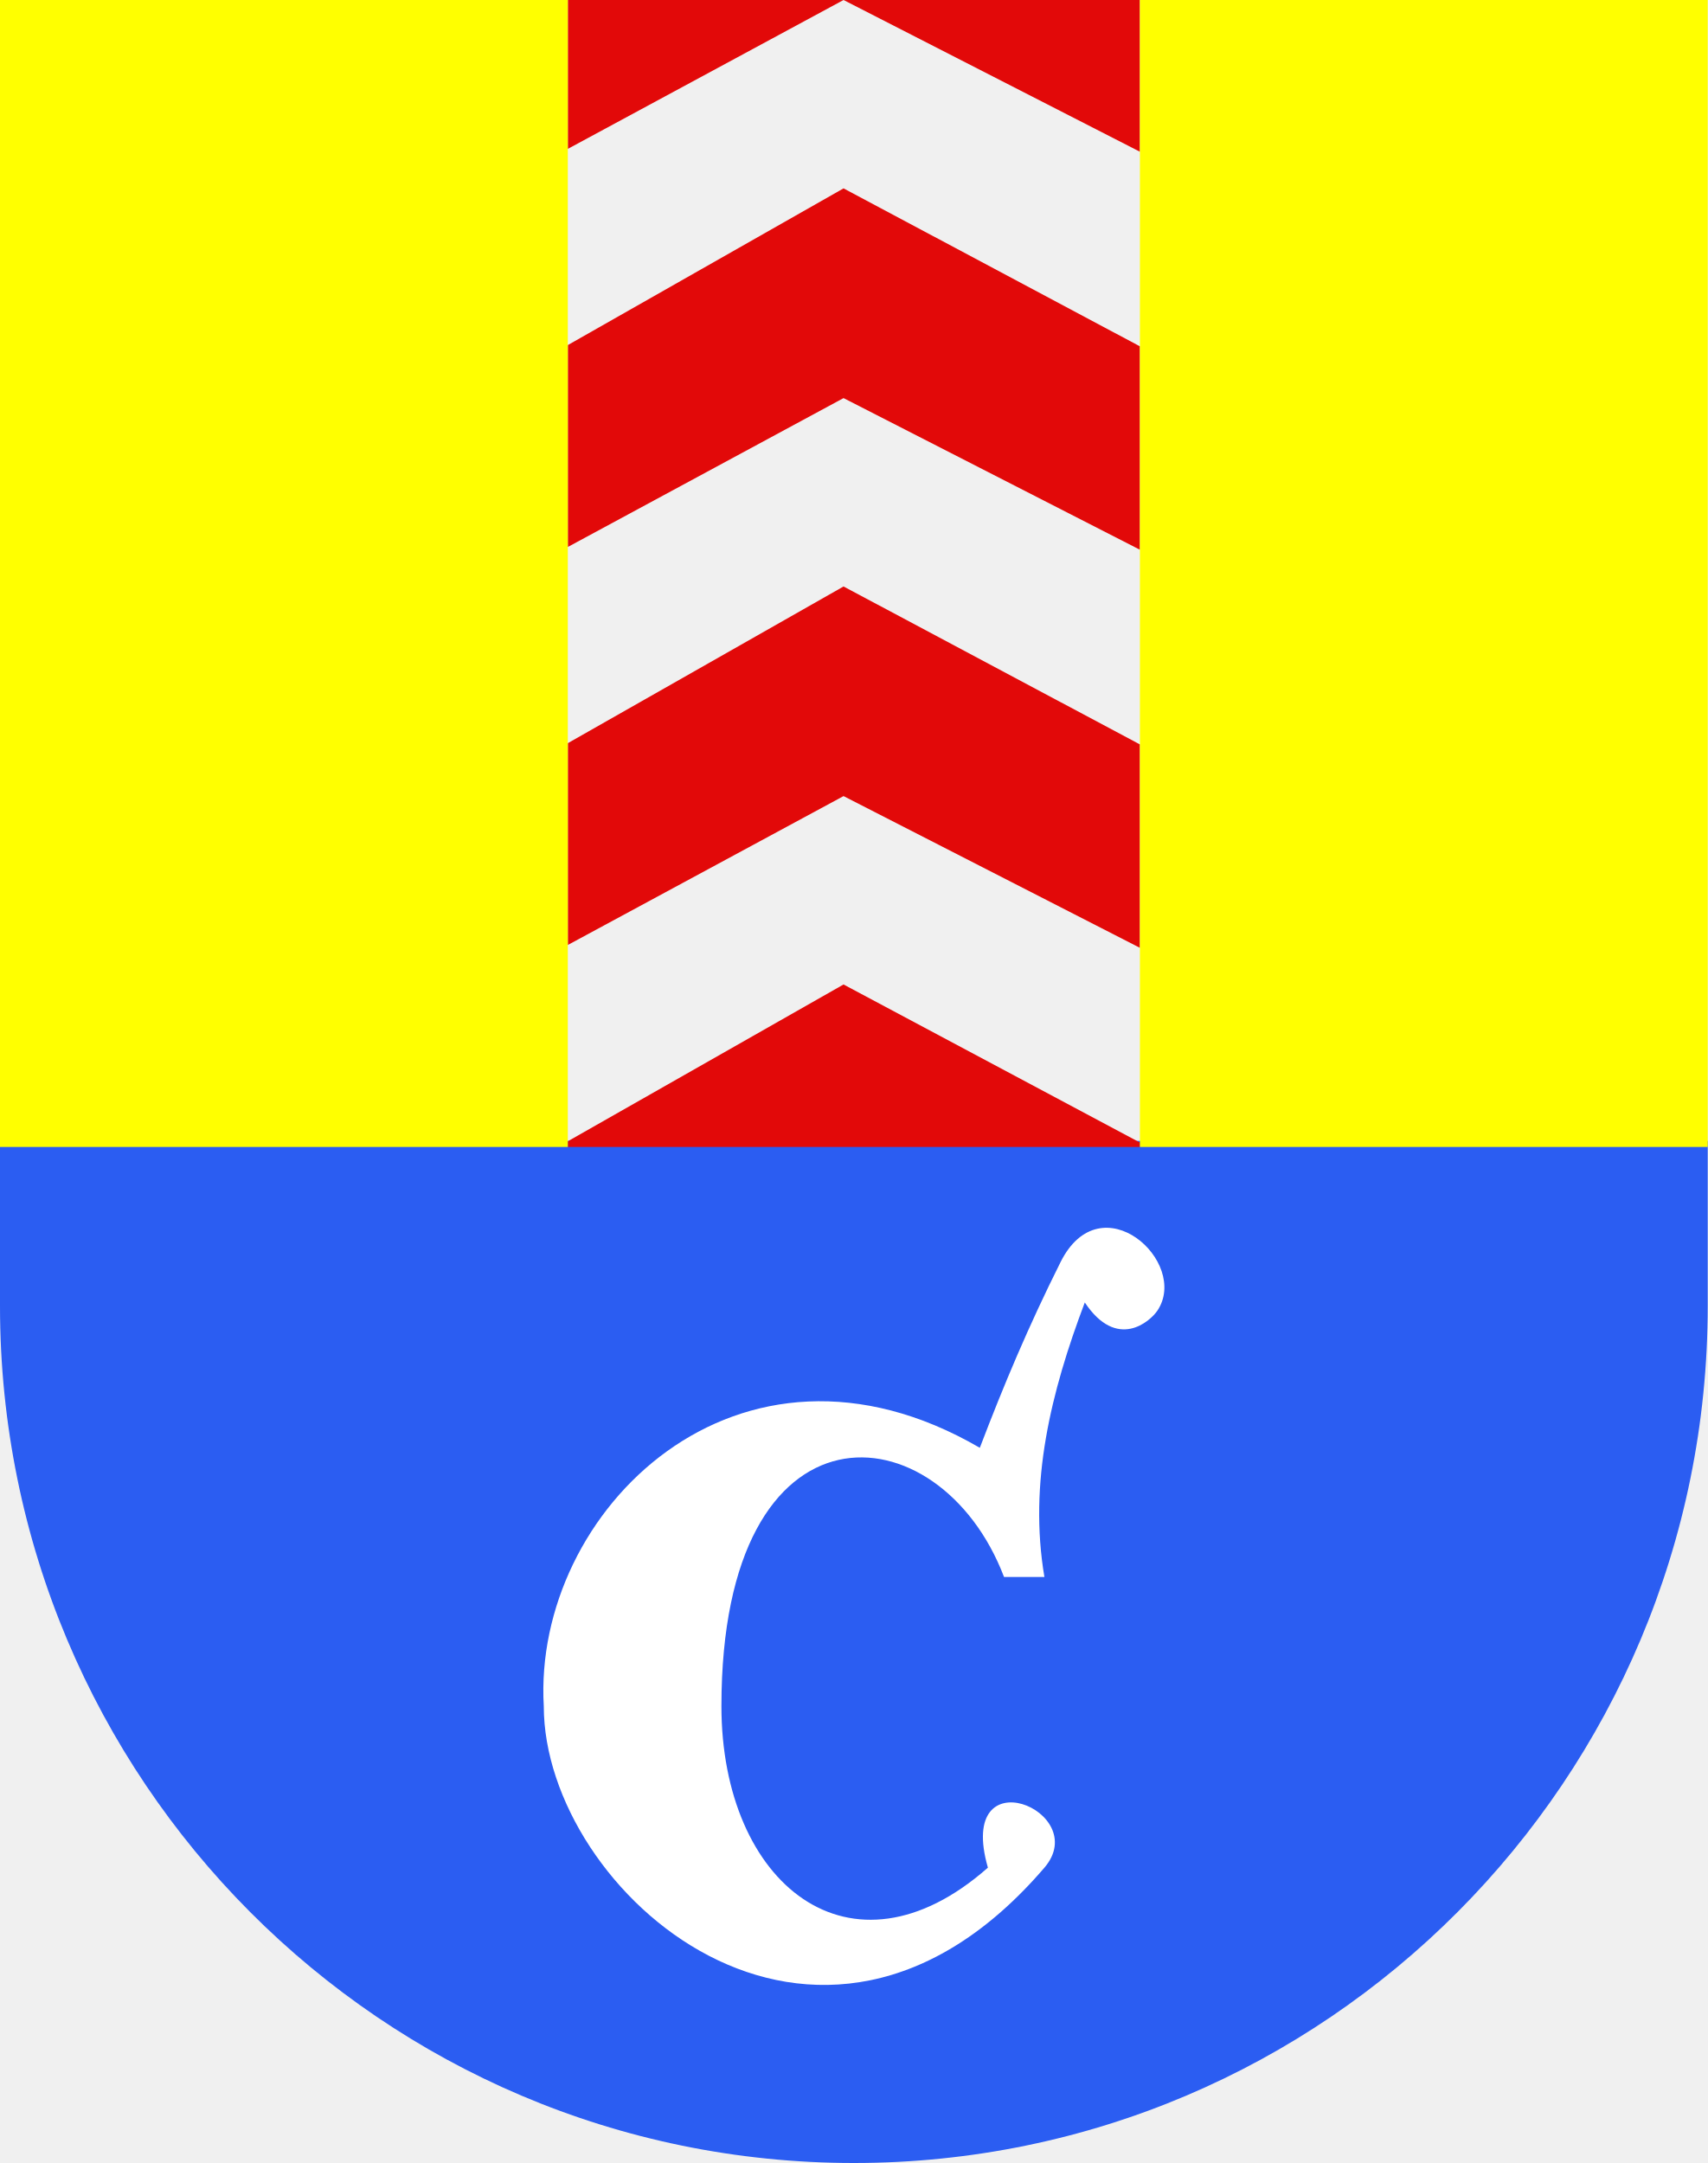
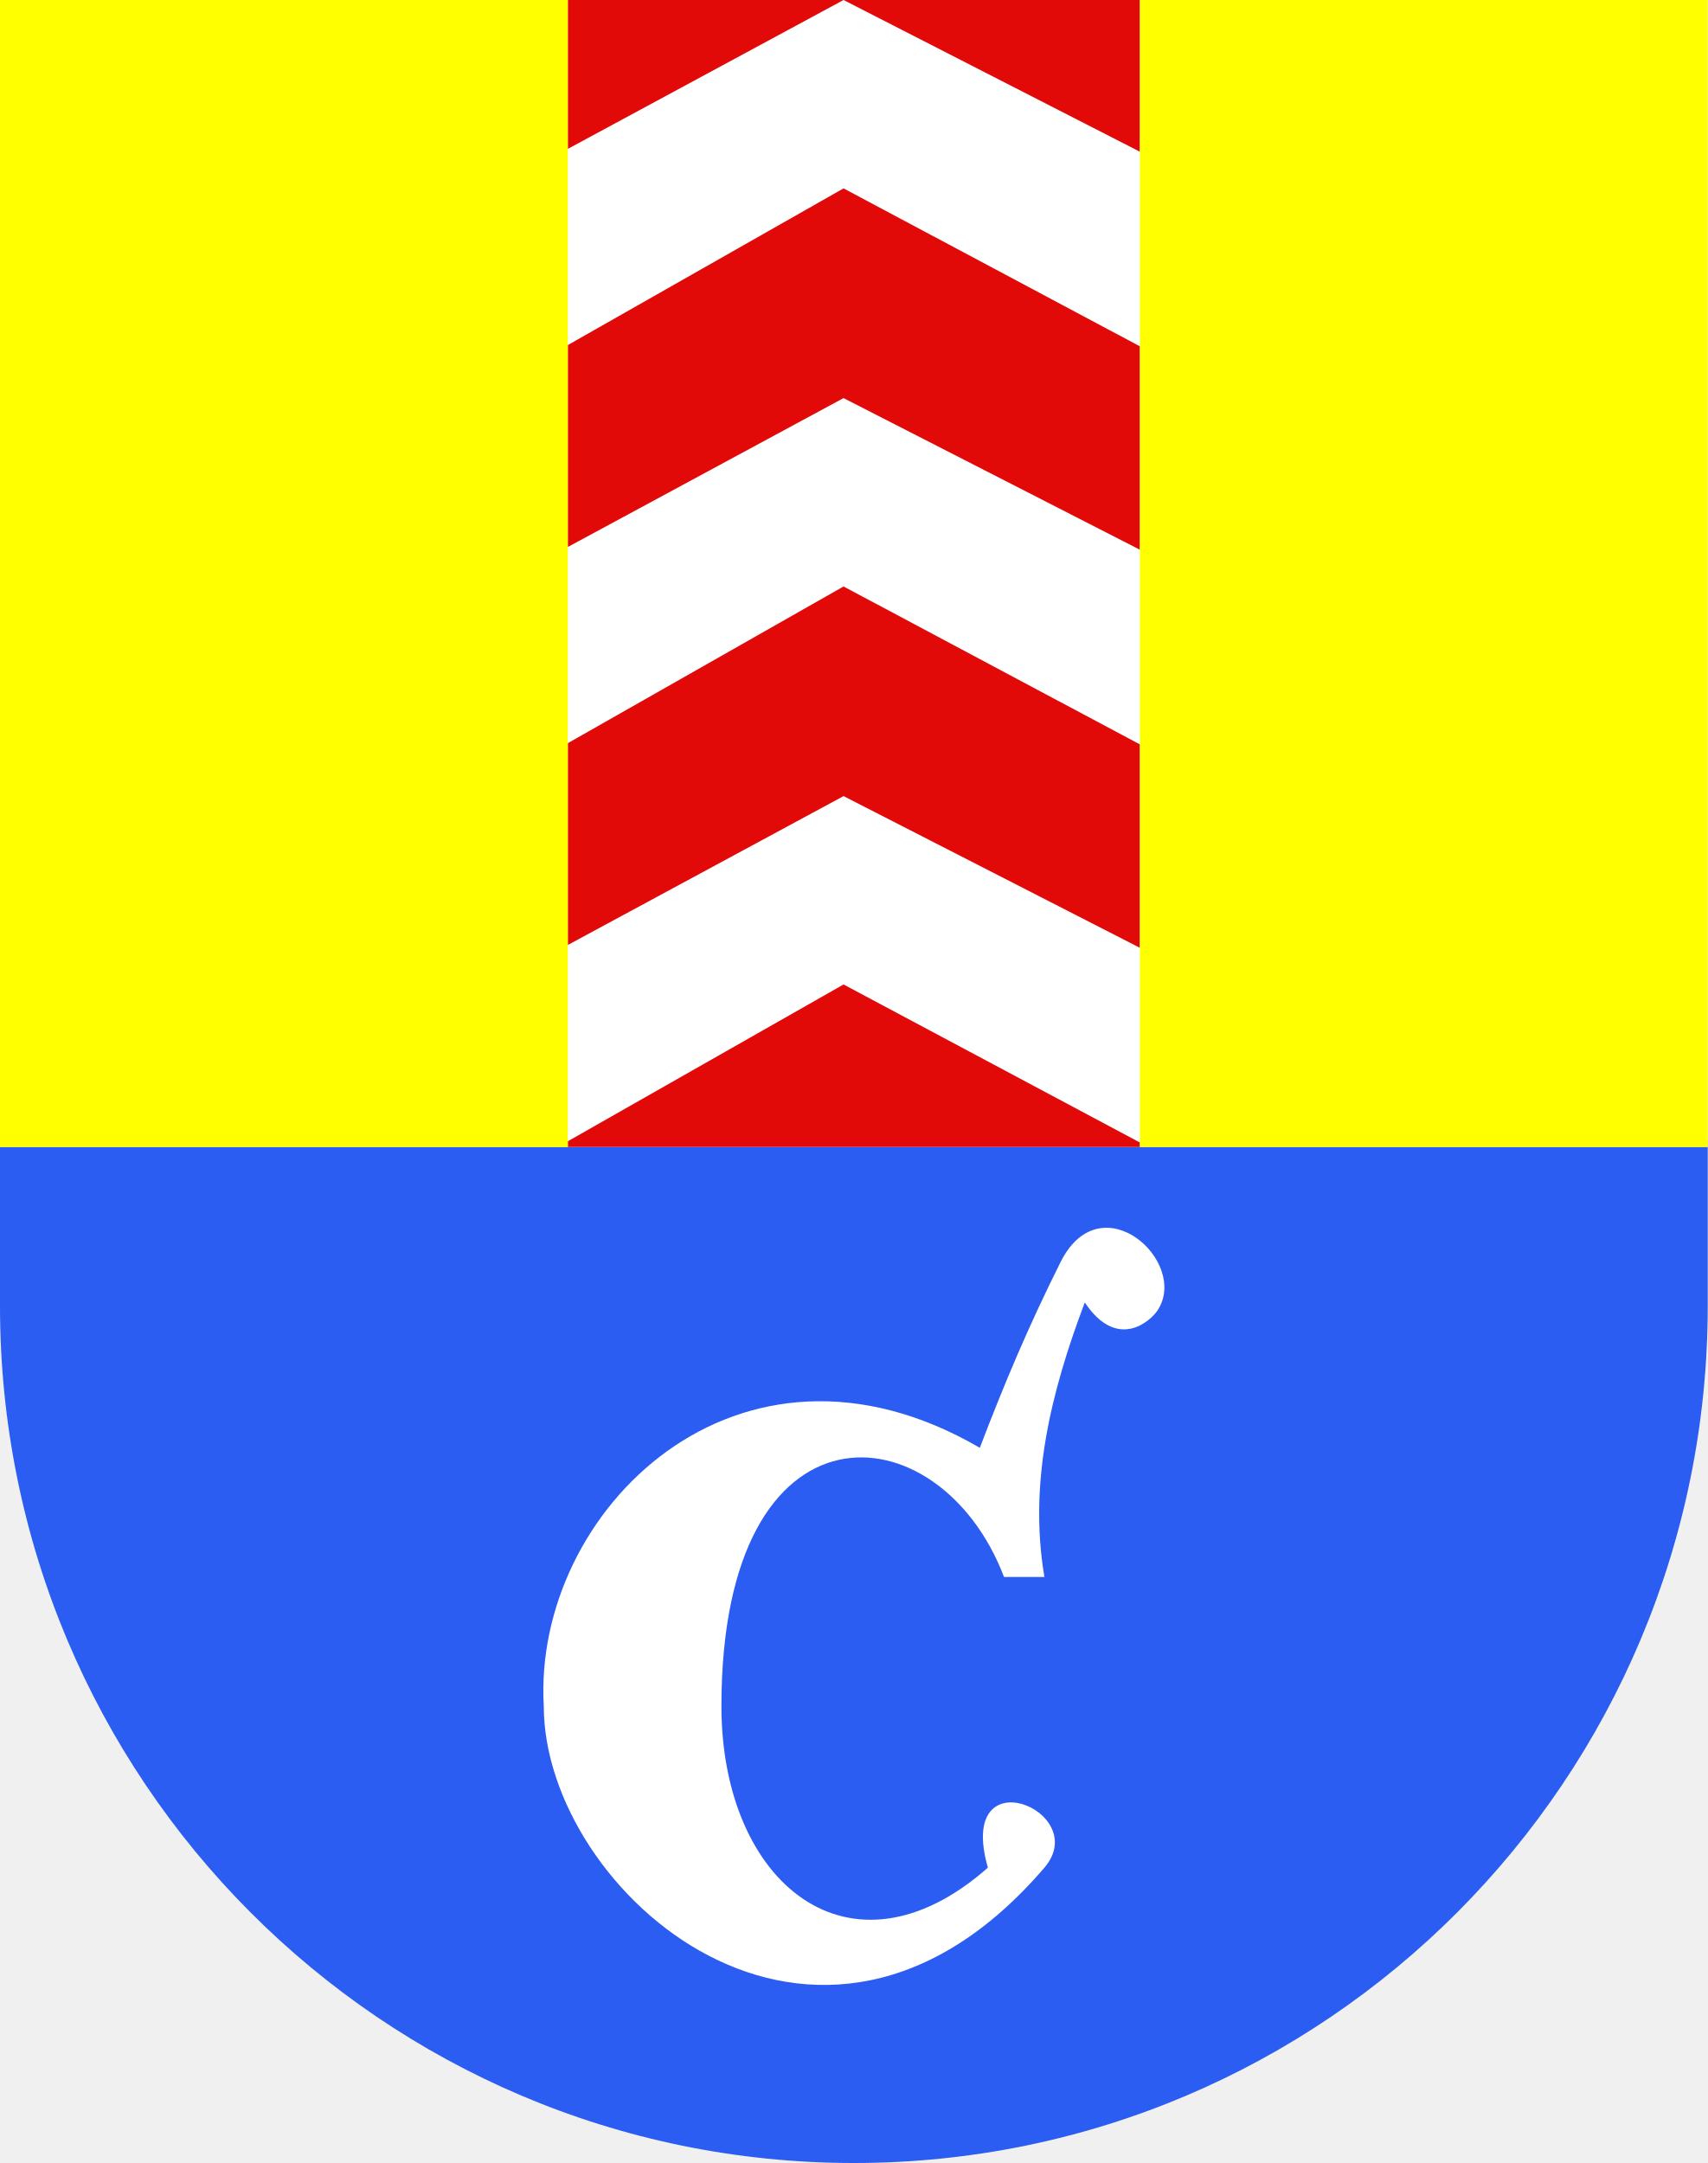
<svg xmlns="http://www.w3.org/2000/svg" width="600" height="760" id="svg10110" version="1.1">
  <defs id="defs10112" />
  <g id="layer1" transform="translate(-74.99994,-152.3622)">
-     <g transform="translate(37.85716,-73.34545)" id="g10085">
-       <path id="path3033-8" d="m 637.143,626.58 -600,0 0,58.003 c 0,166.311 134.315,301.125 300,301.125 165.685,0 300,-134.814 300,-301.125 z" style="fill:#2b5df2;fill-opacity:1" />
-       <path d="m 37.143,225.708 0,458.868 c 0,166.311 134.315,301.132 300,301.132 165.685,0 300,-134.821 300,-301.132 l 0,-458.868 -600,0 z" id="path2346-2-8" style="fill:#000000;fill-opacity:0" />
-       <g transform="translate(-741.1019,-74.11144)" id="g10038">
-         <path style="fill:#e20909;fill-opacity:1" d="m 977.745,299.819 0,52.312 96.875,-52.312 -96.875,0 z m 96.875,0 104.125,53.312 0,-53.312 -104.125,0 z m 0,66.188 -96.875,55.062 0,70.938 96.875,-52.312 104.125,53.281 0,-71.469 -104.125,-55.5 z m 0,139.875 -96.875,55.062 0,70.906 96.875,-52.312 104.125,53.312 0,-71.469 -104.125,-55.5 z m 0,139.844 -96.875,55.094 0,2 201,0 0,-1.562 -104.125,-55.531 z" id="path2346-1" />
-         <path style="fill:#ffff00;fill-opacity:1" d="m 778.245,299.819 0,403 199.5,0 0,-403 -199.5,0 z m 400.5,0 0,403 199.5,0 0,-403 -199.5,0 z" id="path2346-7-2" />
-       </g>
-       <path id="path3475" d="m 384.233,881.937 c -48.229,42.555 -93.622,5.674 -93.622,-56.74 0,-110.644 76.6,-104.97 99.296,-45.392 l 14.185,0 c -5.602,-33.092 2.275,-64.959 14.185,-96.459 11.348,17.022 23.014,6.615 25.533,2.837 11.348,-17.022 -19.859,-45.392 -34.044,-17.022 -11.348,22.696 -19.916,43.1 -28.37,65.252 -84.863,-49.376 -157.181,22.376 -153.199,90.785 0,65.252 96.17,149.753 175.895,56.74 17.022,-19.859 -31.207,-39.718 -19.859,0 z" style="fill:#ffffff;fill-opacity:1;fill-rule:evenodd;stroke:none;display:inline" />
+     <path style="fill:#2b5df2;fill-opacity:1" d="m 675,553.234 -600,0 0,58.003 c 0,166.311 134.315,301.125 300,301.125 165.685,0 300,-134.814 300,-301.125 z" id="path3033-8" />
+     <path style="fill:#000000;fill-opacity:0" id="path2346-2-8" d="m 75,152.362 0,458.868 c 0,166.311 134.315,301.132 300,301.132 165.685,0 300,-134.821 300,-301.132 l 0,-458.868 -600,0 z" />
+     <rect style="opacity:1;fill:#ffffff;fill-opacity:1;stroke:#ffffff;stroke-width:1;stroke-linecap:round;stroke-miterlimit:4;stroke-dasharray:none;stroke-dashoffset:0;stroke-opacity:1" id="rect8099" width="402" height="599" x="-554.862" y="75.5" transform="matrix(0,-1,1,0,0,0)" />
+     <g id="g10038" transform="translate(-703.2447,-147.4569)">
+       <path id="path2346-1" d="m 977.745,299.819 0,52.312 96.875,-52.312 -96.875,0 z m 96.875,0 104.125,53.312 0,-53.312 -104.125,0 z m 0,66.188 -96.875,55.062 0,70.938 96.875,-52.312 104.125,53.281 0,-71.469 -104.125,-55.5 z m 0,139.875 -96.875,55.062 0,70.906 96.875,-52.312 104.125,53.312 0,-71.469 -104.125,-55.5 z m 0,139.844 -96.875,55.094 0,2 201,0 0,-1.562 -104.125,-55.531 z" style="fill:#e20909;fill-opacity:1" />
+       <path id="path2346-7-2" d="m 778.245,299.819 0,403 199.5,0 0,-403 -199.5,0 z m 400.5,0 0,403 199.5,0 0,-403 -199.5,0 z" style="fill:#ffff00;fill-opacity:1" />
    </g>
+     <path style="display:inline;fill:#ffffff;fill-opacity:1;fill-rule:evenodd;stroke:none" d="m 422.09,808.591 c -48.229,42.555 -93.622,5.674 -93.622,-56.74 0,-110.644 76.6,-104.97 99.296,-45.392 l 14.185,0 c -5.602,-33.092 2.275,-64.959 14.185,-96.459 11.348,17.022 23.014,6.615 25.533,2.837 11.348,-17.022 -19.859,-45.392 -34.044,-17.022 -11.348,22.696 -19.916,43.1 -28.37,65.252 -84.863,-49.376 -157.181,22.376 -153.199,90.785 0,65.252 96.17,149.753 175.895,56.74 17.022,-19.859 -31.207,-39.718 -19.859,0 z" id="path3475" />
  </g>
</svg>
